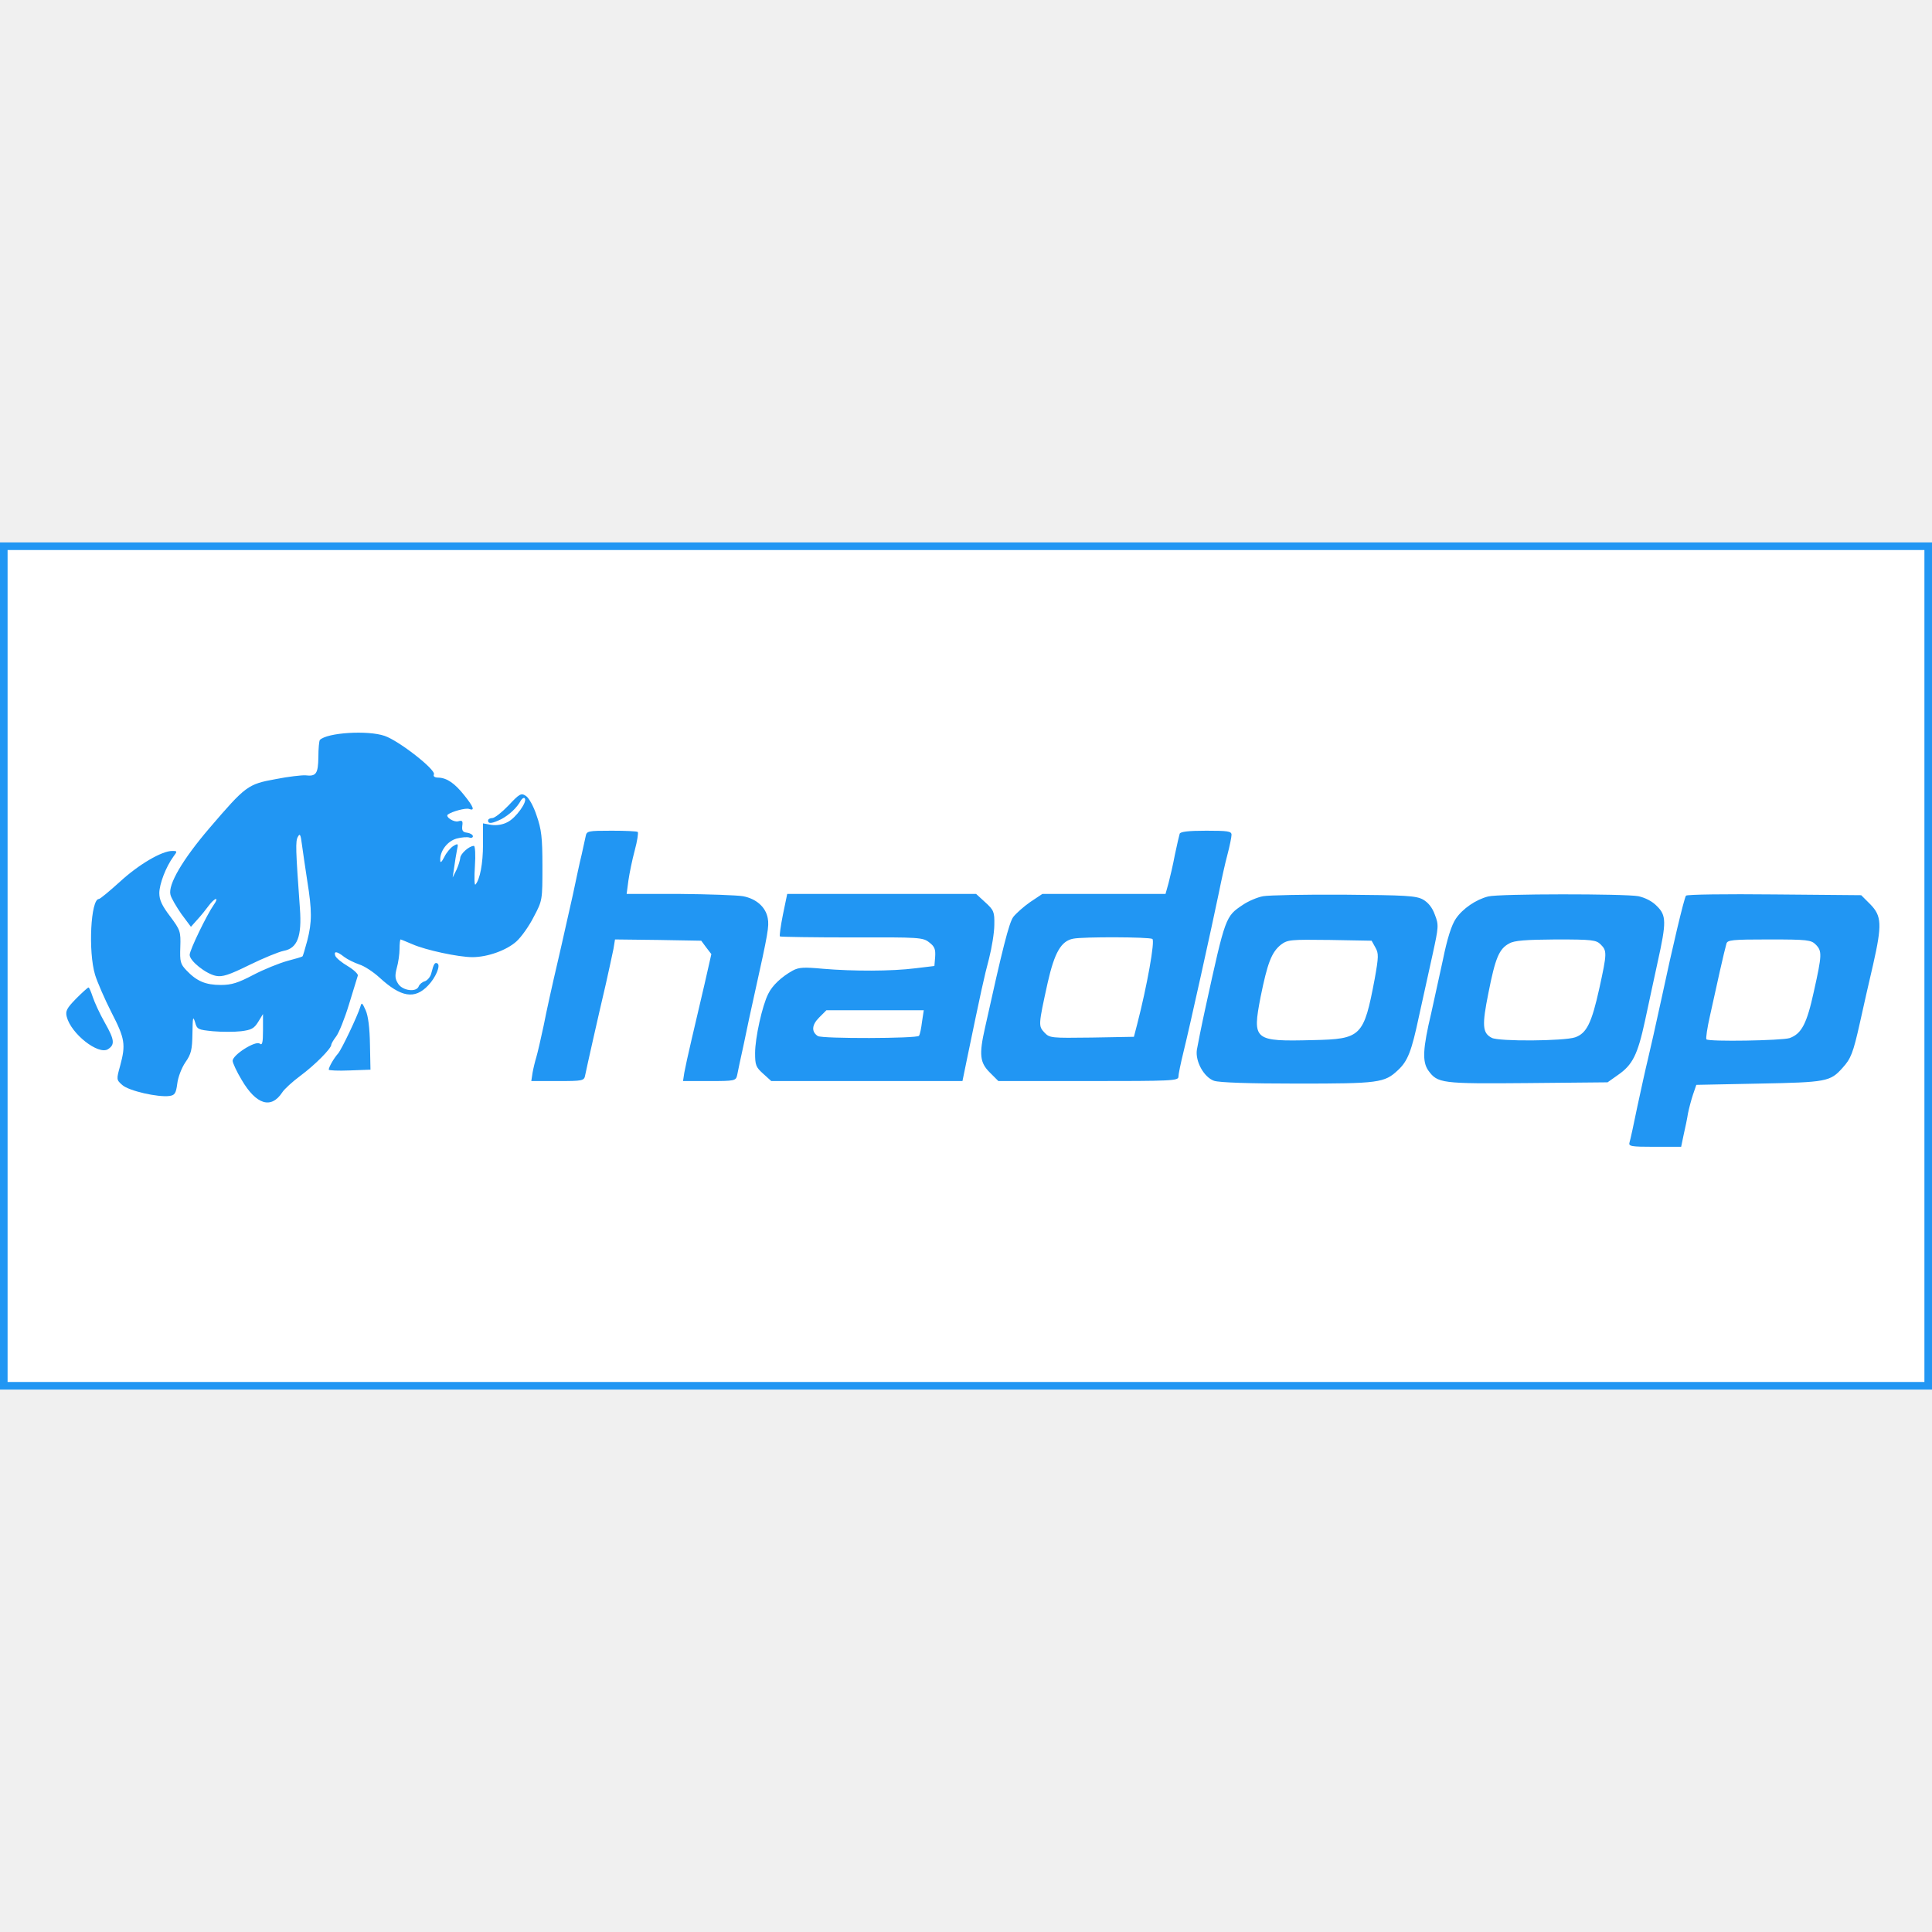
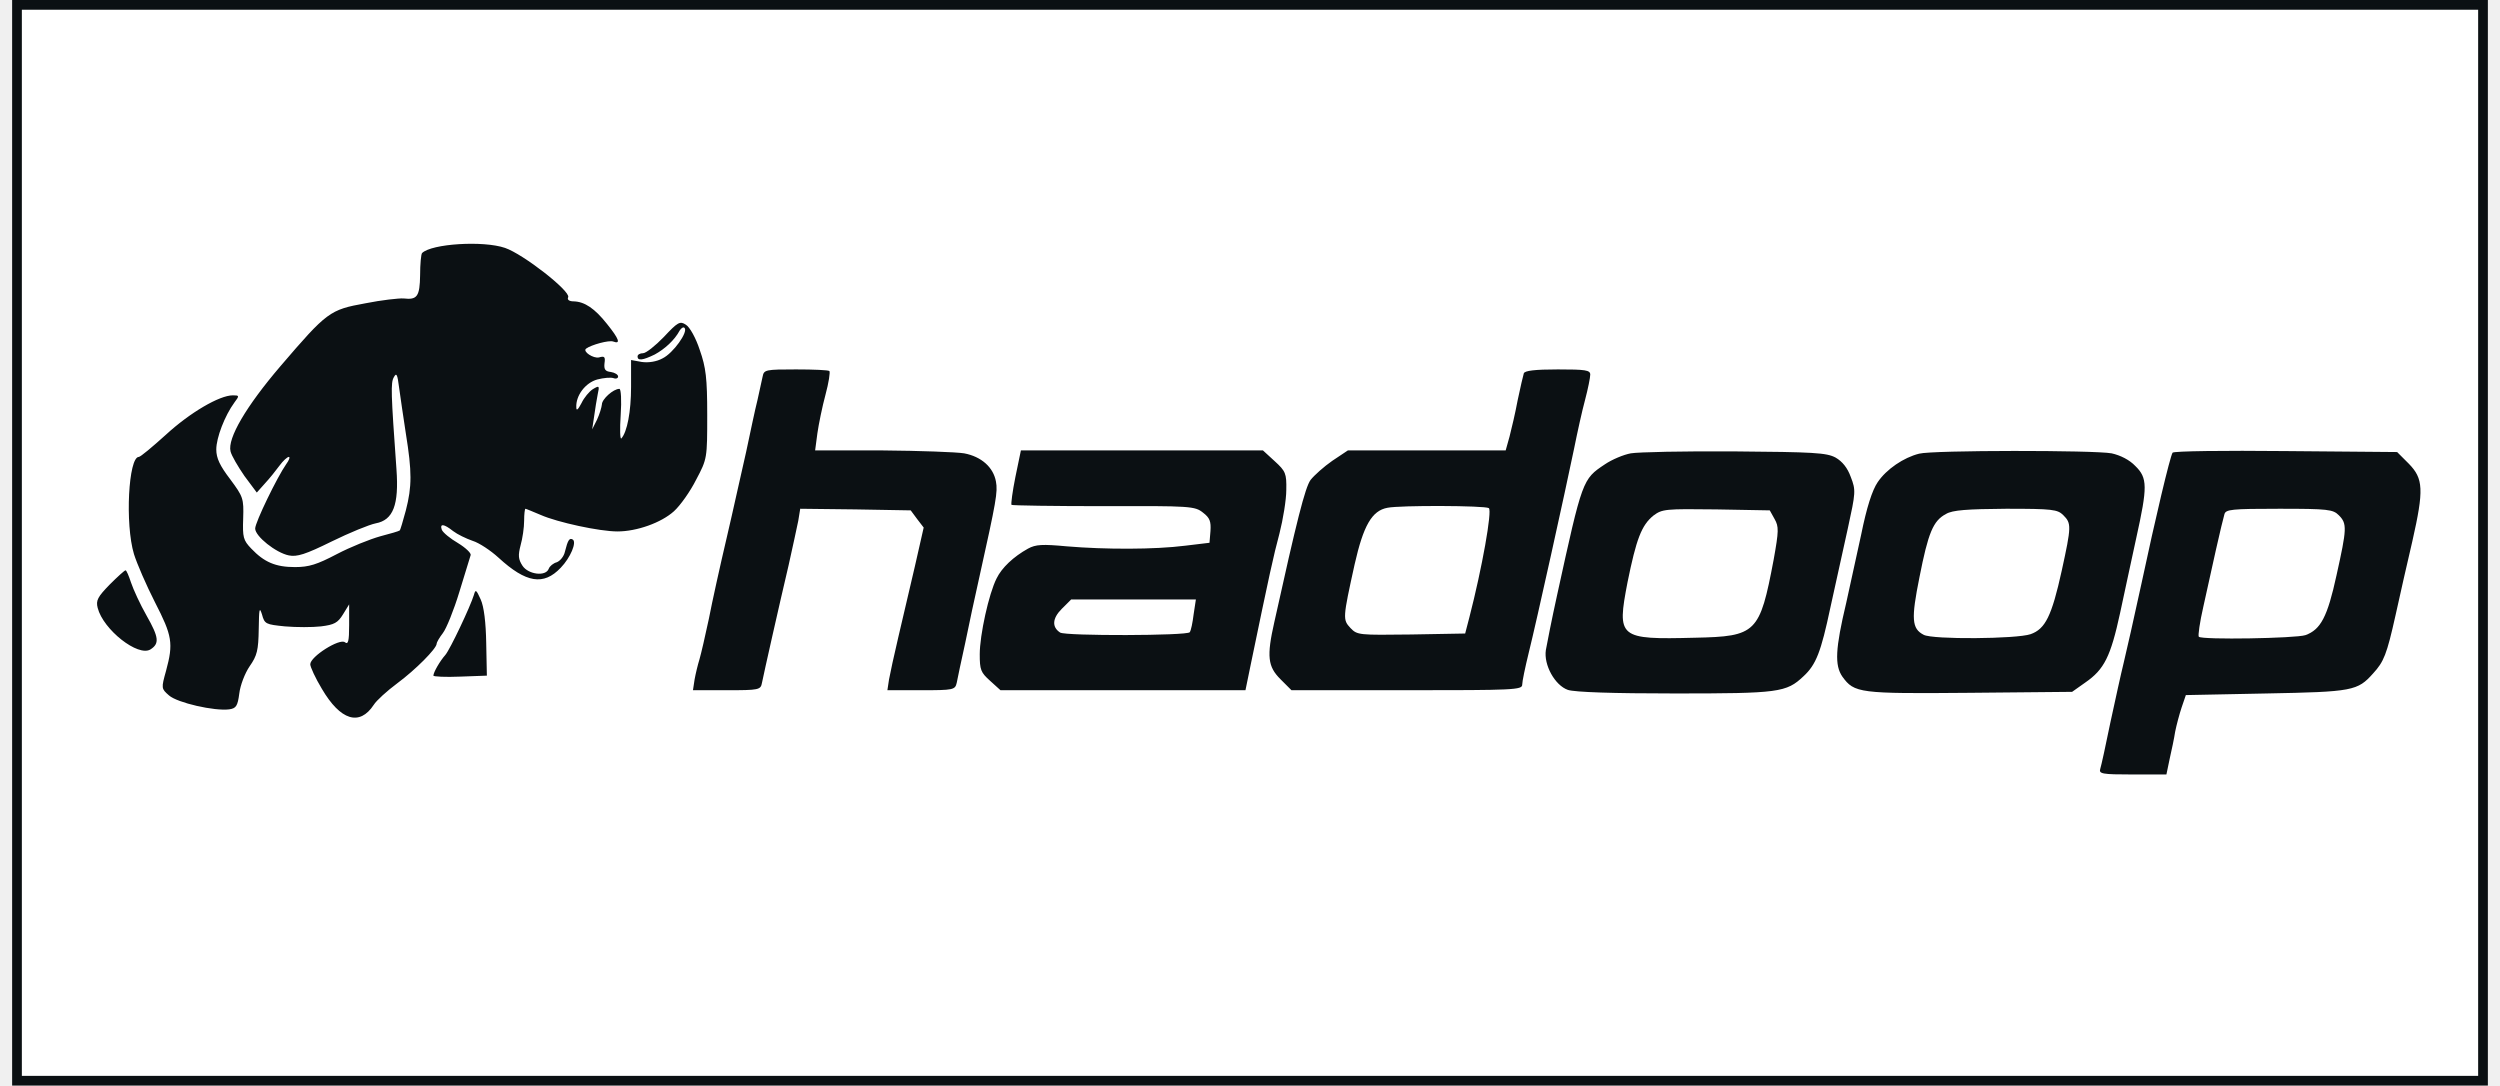
- <svg xmlns="http://www.w3.org/2000/svg" id="SvgjsSvg1001" width="288" height="288" version="1.1">
-   <defs id="SvgjsDefs1002" />
-   <g id="SvgjsG1008">
-     <svg version="1.0" viewBox="-3 -3 764 335" width="288" height="288">
-       <rect width="764" height="335" x="-3" y="-3" fill="#2196f3" stroke-width="0" rx="0" class="color2196f3 svgShape" />
-       <g transform="matrix(.1 0 0 -.1 0 329)" fill="#ffffff" class="color000 svgShape">
-         <path d="M0 1645 l0 -1645 3790 0 3790 0 0 1645 0 1645 -3790 0 -3790 0 0 -1645z m1491 910 c56 -19 202 -133 195 -152 -4 -8 3 -13 17 -13 34 -1 65 -22 103 -70 37 -46 43 -63 19 -54 -13 5 -68 -10 -84 -22 -11 -9 23 -31 40 -27 17 5 20 2 17 -18 -2 -19 2 -25 20 -27 12 -2 22 -8 22 -14 0 -5 -6 -8 -14 -5 -8 3 -31 1 -50 -4 -37 -10 -67 -50 -65 -86 0 -12 5 -8 16 13 8 17 24 36 35 43 20 12 21 11 15 -16 -3 -15 -8 -46 -11 -68 l-6 -40 15 30 c8 17 14 38 15 47 0 16 35 48 54 48 5 0 7 -36 4 -80 -3 -45 -2 -77 2 -73 18 20 30 83 30 159 l0 83 33 -6 c21 -3 46 1 64 11 33 16 80 82 68 94 -3 4 -10 0 -15 -8 -16 -30 -46 -57 -77 -74 -37 -18 -53 -20 -53 -6 0 6 8 10 17 10 9 0 38 23 64 50 43 46 50 50 68 38 12 -7 31 -41 43 -78 19 -54 23 -87 23 -200 0 -134 0 -136 -34 -200 -18 -36 -49 -80 -69 -98 -39 -35 -114 -62 -174 -62 -55 0 -185 28 -237 51 -24 10 -45 19 -47 19 -2 0 -4 -17 -4 -37 0 -21 -5 -55 -11 -76 -8 -31 -7 -43 6 -63 18 -27 72 -34 81 -9 3 8 14 17 25 20 10 4 22 18 25 33 9 36 14 43 24 37 13 -8 -7 -56 -37 -87 -53 -56 -107 -47 -192 31 -24 22 -60 46 -80 52 -20 7 -47 20 -60 30 -29 23 -42 24 -35 4 4 -9 26 -27 50 -41 23 -14 41 -31 39 -37 -2 -7 -18 -58 -35 -114 -17 -56 -40 -113 -51 -127 -10 -13 -19 -28 -19 -33 -1 -15 -64 -79 -122 -122 -31 -23 -64 -53 -72 -66 -44 -67 -103 -48 -160 49 -20 33 -36 68 -36 76 0 24 91 81 107 68 10 -8 13 3 13 53 l0 64 -19 -31 c-16 -26 -27 -32 -68 -37 -26 -3 -76 -3 -111 0 -59 6 -63 7 -71 37 -8 25 -9 17 -10 -45 -1 -66 -5 -82 -28 -115 -15 -22 -29 -59 -32 -84 -5 -39 -10 -46 -31 -49 -45 -6 -160 20 -186 43 -24 21 -24 22 -9 76 23 85 19 108 -34 211 -27 53 -56 120 -65 149 -28 93 -17 300 15 300 5 0 42 31 83 68 75 69 166 122 207 122 20 0 21 -1 5 -22 -30 -41 -56 -109 -56 -145 0 -27 11 -50 43 -92 40 -54 42 -59 40 -121 -2 -58 0 -67 25 -93 40 -42 75 -57 135 -57 43 0 68 8 129 40 42 22 102 46 134 55 31 8 58 16 60 18 2 1 10 29 19 62 19 74 19 119 0 237 -8 51 -17 115 -21 143 -5 40 -8 46 -16 31 -10 -17 -9 -48 8 -284 8 -110 -10 -157 -64 -167 -20 -4 -81 -29 -136 -56 -81 -40 -107 -48 -132 -43 -40 8 -104 59 -104 83 0 19 68 159 96 199 9 12 12 22 8 22 -5 0 -18 -12 -29 -27 -11 -15 -31 -40 -45 -55 l-25 -28 -38 51 c-20 29 -40 63 -43 76 -10 40 48 139 154 263 144 168 152 174 262 194 50 10 104 16 118 15 42 -5 50 6 51 72 0 34 3 65 6 68 29 29 189 39 256 16z m1001 -380 c3 -3 -2 -36 -12 -73 -10 -37 -21 -91 -25 -119 l-7 -53 209 0 c114 -1 227 -5 251 -9 53 -10 90 -43 98 -87 6 -32 1 -60 -51 -294 -13 -58 -33 -150 -44 -205 -12 -55 -24 -110 -26 -122 -5 -22 -10 -23 -110 -23 l-104 0 5 33 c3 17 16 77 29 132 13 55 36 153 51 218 l27 119 -20 26 -20 27 -170 3 -171 2 -6 -37 c-4 -21 -18 -83 -30 -138 -29 -123 -76 -332 -82 -362 -4 -22 -9 -23 -109 -23 l-104 0 5 33 c3 17 10 46 15 62 5 17 18 73 29 125 10 52 35 165 55 250 20 85 46 205 60 265 13 61 28 133 35 160 6 28 13 60 16 73 4 21 9 22 103 22 54 0 100 -2 103 -5z m2348 -11 c0 -9 -7 -44 -16 -78 -9 -33 -24 -101 -34 -151 -26 -126 -116 -534 -140 -630 -11 -45 -20 -88 -20 -98 0 -16 -26 -17 -356 -17 l-356 0 -34 34 c-39 39 -43 70 -19 176 69 312 95 416 112 439 11 14 41 41 67 59 l48 32 244 0 243 0 12 43 c6 23 18 74 25 112 8 39 17 76 19 83 3 8 33 12 105 12 85 0 100 -2 100 -16z m-974 -267 c34 -31 37 -38 36 -89 0 -30 -10 -91 -21 -134 -19 -71 -31 -126 -89 -406 l-16 -78 -378 0 -378 0 -32 29 c-29 26 -32 34 -32 82 0 59 28 187 52 234 16 33 52 67 97 92 24 13 44 14 120 7 118 -10 271 -10 365 2 l75 9 3 36 c2 30 -2 41 -23 57 -25 20 -38 21 -306 20 -154 0 -282 2 -285 4 -2 3 3 41 12 86 l17 82 374 0 373 0 36 -33z m1731 11 c21 -12 37 -32 47 -60 16 -41 15 -48 -9 -158 -14 -63 -38 -173 -54 -245 -29 -137 -44 -176 -83 -212 -53 -50 -76 -53 -396 -53 -193 0 -310 4 -331 11 -40 14 -75 77 -68 123 3 17 18 94 35 171 78 356 78 356 147 402 22 15 58 30 80 34 22 4 166 7 320 6 244 -2 284 -4 312 -19z m852 13 c27 -6 55 -20 73 -39 38 -37 38 -64 3 -222 -14 -63 -36 -168 -50 -232 -29 -134 -49 -174 -107 -214 l-41 -29 -316 -3 c-342 -3 -356 -1 -393 50 -24 35 -22 85 12 228 10 47 31 141 46 210 17 84 34 137 51 162 27 40 80 76 128 88 42 11 540 11 594 1z m917 -32 c45 -46 47 -80 11 -239 -15 -63 -38 -166 -52 -229 -27 -121 -36 -143 -69 -179 -48 -54 -63 -57 -329 -62 l-249 -5 -13 -38 c-7 -21 -16 -55 -20 -75 -3 -20 -11 -58 -17 -84 l-10 -48 -105 0 c-95 0 -104 2 -99 18 3 9 17 73 31 142 15 69 33 152 41 184 8 33 33 143 55 245 43 202 88 391 96 404 3 5 160 7 349 5 l344 -3 36 -36z m-7029 -367 c7 -21 28 -67 48 -102 38 -67 40 -86 12 -104 -38 -24 -146 61 -163 128 -6 23 0 34 37 72 24 24 46 44 49 44 3 0 10 -17 17 -38z m1096 -187 l2 -100 -82 -3 c-46 -2 -83 0 -83 3 0 10 20 45 37 64 15 18 77 149 88 185 5 18 7 17 21 -14 10 -22 16 -71 17 -135z" fill="#ffffff" class="color000 svgShape" />
-         <path d="M4214 1753c-48-9-74-55-101-174-37-168-37-171-13-197 21-22 26-22 187-20l167 3 13 50c39 151 71 330 60 337-12 8-275 9-313 1zM3209 1441c-29-29-31-56-5-73 16-11 394-10 400 1 4 5 9 30 12 55l7 46-192 0-193 0-29-29zM5035 1729c-37-30-53-73-80-206-33-172-28-177 208-171 190 4 200 14 243 241 16 89 16 102 3 125l-15 27-165 3c-158 2-167 1-194-19zM5938 1734c-40-21-55-58-82-195-26-129-24-159 13-178 27-15 287-13 330 2 45 16 65 55 96 196 30 137 30 146 5 171-18 18-33 20-177 20-120-1-165-4-185-16zM6797 1733c-7-23-41-174-65-285-11-48-17-90-14-93 10-10 299-5 329 5 47 17 68 56 96 185 32 144 33 159 7 185-18 18-33 20-184 20-148 0-165-2-169-17z" fill="#ffffff" class="color000 svgShape" />
-       </g>
-     </svg>
+ <svg xmlns="http://www.w3.org/2000/svg" version="1.0" width="80" height="34.738" viewBox="-3 -3 764 335" preserveAspectRatio="xMidYMid meet" transform="matrix(1, 0, 0, 1, 0, 0)">
+   <g id="deeditor_bgCarrier" stroke-width="0">
+     <rect id="dee_c_e" x="-3" y="-3" width="764" height="335" rx="0" fill="#0b1013" strokewidth="0" />
+   </g>
+   <g transform="translate(0,329) scale(0.1,-0.1)" fill="#ffffff" stroke="none">
+     <path d="M0 1645 l0 -1645 3790 0 3790 0 0 1645 0 1645 -3790 0 -3790 0 0 -1645z m1491 910 c56 -19 202 -133 195 -152 -4 -8 3 -13 17 -13 34 -1 65 -22 103 -70 37 -46 43 -63 19 -54 -13 5 -68 -10 -84 -22 -11 -9 23 -31 40 -27 17 5 20 2 17 -18 -2 -19 2 -25 20 -27 12 -2 22 -8 22 -14 0 -5 -6 -8 -14 -5 -8 3 -31 1 -50 -4 -37 -10 -67 -50 -65 -86 0 -12 5 -8 16 13 8 17 24 36 35 43 20 12 21 11 15 -16 -3 -15 -8 -46 -11 -68 l-6 -40 15 30 c8 17 14 38 15 47 0 16 35 48 54 48 5 0 7 -36 4 -80 -3 -45 -2 -77 2 -73 18 20 30 83 30 159 l0 83 33 -6 c21 -3 46 1 64 11 33 16 80 82 68 94 -3 4 -10 0 -15 -8 -16 -30 -46 -57 -77 -74 -37 -18 -53 -20 -53 -6 0 6 8 10 17 10 9 0 38 23 64 50 43 46 50 50 68 38 12 -7 31 -41 43 -78 19 -54 23 -87 23 -200 0 -134 0 -136 -34 -200 -18 -36 -49 -80 -69 -98 -39 -35 -114 -62 -174 -62 -55 0 -185 28 -237 51 -24 10 -45 19 -47 19 -2 0 -4 -17 -4 -37 0 -21 -5 -55 -11 -76 -8 -31 -7 -43 6 -63 18 -27 72 -34 81 -9 3 8 14 17 25 20 10 4 22 18 25 33 9 36 14 43 24 37 13 -8 -7 -56 -37 -87 -53 -56 -107 -47 -192 31 -24 22 -60 46 -80 52 -20 7 -47 20 -60 30 -29 23 -42 24 -35 4 4 -9 26 -27 50 -41 23 -14 41 -31 39 -37 -2 -7 -18 -58 -35 -114 -17 -56 -40 -113 -51 -127 -10 -13 -19 -28 -19 -33 -1 -15 -64 -79 -122 -122 -31 -23 -64 -53 -72 -66 -44 -67 -103 -48 -160 49 -20 33 -36 68 -36 76 0 24 91 81 107 68 10 -8 13 3 13 53 l0 64 -19 -31 c-16 -26 -27 -32 -68 -37 -26 -3 -76 -3 -111 0 -59 6 -63 7 -71 37 -8 25 -9 17 -10 -45 -1 -66 -5 -82 -28 -115 -15 -22 -29 -59 -32 -84 -5 -39 -10 -46 -31 -49 -45 -6 -160 20 -186 43 -24 21 -24 22 -9 76 23 85 19 108 -34 211 -27 53 -56 120 -65 149 -28 93 -17 300 15 300 5 0 42 31 83 68 75 69 166 122 207 122 20 0 21 -1 5 -22 -30 -41 -56 -109 -56 -145 0 -27 11 -50 43 -92 40 -54 42 -59 40 -121 -2 -58 0 -67 25 -93 40 -42 75 -57 135 -57 43 0 68 8 129 40 42 22 102 46 134 55 31 8 58 16 60 18 2 1 10 29 19 62 19 74 19 119 0 237 -8 51 -17 115 -21 143 -5 40 -8 46 -16 31 -10 -17 -9 -48 8 -284 8 -110 -10 -157 -64 -167 -20 -4 -81 -29 -136 -56 -81 -40 -107 -48 -132 -43 -40 8 -104 59 -104 83 0 19 68 159 96 199 9 12 12 22 8 22 -5 0 -18 -12 -29 -27 -11 -15 -31 -40 -45 -55 l-25 -28 -38 51 c-20 29 -40 63 -43 76 -10 40 48 139 154 263 144 168 152 174 262 194 50 10 104 16 118 15 42 -5 50 6 51 72 0 34 3 65 6 68 29 29 189 39 256 16z m1001 -380 c3 -3 -2 -36 -12 -73 -10 -37 -21 -91 -25 -119 l-7 -53 209 0 c114 -1 227 -5 251 -9 53 -10 90 -43 98 -87 6 -32 1 -60 -51 -294 -13 -58 -33 -150 -44 -205 -12 -55 -24 -110 -26 -122 -5 -22 -10 -23 -110 -23 l-104 0 5 33 c3 17 16 77 29 132 13 55 36 153 51 218 l27 119 -20 26 -20 27 -170 3 -171 2 -6 -37 c-4 -21 -18 -83 -30 -138 -29 -123 -76 -332 -82 -362 -4 -22 -9 -23 -109 -23 l-104 0 5 33 c3 17 10 46 15 62 5 17 18 73 29 125 10 52 35 165 55 250 20 85 46 205 60 265 13 61 28 133 35 160 6 28 13 60 16 73 4 21 9 22 103 22 54 0 100 -2 103 -5z m2348 -11 c0 -9 -7 -44 -16 -78 -9 -33 -24 -101 -34 -151 -26 -126 -116 -534 -140 -630 -11 -45 -20 -88 -20 -98 0 -16 -26 -17 -356 -17 l-356 0 -34 34 c-39 39 -43 70 -19 176 69 312 95 416 112 439 11 14 41 41 67 59 l48 32 244 0 243 0 12 43 c6 23 18 74 25 112 8 39 17 76 19 83 3 8 33 12 105 12 85 0 100 -2 100 -16z m-974 -267 c34 -31 37 -38 36 -89 0 -30 -10 -91 -21 -134 -19 -71 -31 -126 -89 -406 l-16 -78 -378 0 -378 0 -32 29 c-29 26 -32 34 -32 82 0 59 28 187 52 234 16 33 52 67 97 92 24 13 44 14 120 7 118 -10 271 -10 365 2 l75 9 3 36 c2 30 -2 41 -23 57 -25 20 -38 21 -306 20 -154 0 -282 2 -285 4 -2 3 3 41 12 86 l17 82 374 0 373 0 36 -33z m1731 11 c21 -12 37 -32 47 -60 16 -41 15 -48 -9 -158 -14 -63 -38 -173 -54 -245 -29 -137 -44 -176 -83 -212 -53 -50 -76 -53 -396 -53 -193 0 -310 4 -331 11 -40 14 -75 77 -68 123 3 17 18 94 35 171 78 356 78 356 147 402 22 15 58 30 80 34 22 4 166 7 320 6 244 -2 284 -4 312 -19z m852 13 c27 -6 55 -20 73 -39 38 -37 38 -64 3 -222 -14 -63 -36 -168 -50 -232 -29 -134 -49 -174 -107 -214 l-41 -29 -316 -3 c-342 -3 -356 -1 -393 50 -24 35 -22 85 12 228 10 47 31 141 46 210 17 84 34 137 51 162 27 40 80 76 128 88 42 11 540 11 594 1z m917 -32 c45 -46 47 -80 11 -239 -15 -63 -38 -166 -52 -229 -27 -121 -36 -143 -69 -179 -48 -54 -63 -57 -329 -62 l-249 -5 -13 -38 c-7 -21 -16 -55 -20 -75 -3 -20 -11 -58 -17 -84 l-10 -48 -105 0 c-95 0 -104 2 -99 18 3 9 17 73 31 142 15 69 33 152 41 184 8 33 33 143 55 245 43 202 88 391 96 404 3 5 160 7 349 5 l344 -3 36 -36z m-7029 -367 c7 -21 28 -67 48 -102 38 -67 40 -86 12 -104 -38 -24 -146 61 -163 128 -6 23 0 34 37 72 24 24 46 44 49 44 3 0 10 -17 17 -38z m1096 -187 l2 -100 -82 -3 c-46 -2 -83 0 -83 3 0 10 20 45 37 64 15 18 77 149 88 185 5 18 7 17 21 -14 10 -22 16 -71 17 -135z" fill="#ffffff" />
+     <path d="M4214 1753 c-48 -9 -74 -55 -101 -174 -37 -168 -37 -171 -13 -197 21 -22 26 -22 187 -20 l167 3 13 50 c39 151 71 330 60 337 -12 8 -275 9 -313 1z" fill="#ffffff" />
+     <path d="M3209 1441 c-29 -29 -31 -56 -5 -73 16 -11 394 -10 400 1 4 5 9 30 12 55 l7 46 -192 0 -193 0 -29 -29z" fill="#ffffff" />
+     <path d="M5035 1729 c-37 -30 -53 -73 -80 -206 -33 -172 -28 -177 208 -171 190 4 200 14 243 241 16 89 16 102 3 125 l-15 27 -165 3 c-158 2 -167 1 -194 -19z" fill="#ffffff" />
+     <path d="M5938 1734 c-40 -21 -55 -58 -82 -195 -26 -129 -24 -159 13 -178 27 -15 287 -13 330 2 45 16 65 55 96 196 30 137 30 146 5 171 -18 18 -33 20 -177 20 -120 -1 -165 -4 -185 -16z" fill="#ffffff" />
+     <path d="M6797 1733 c-7 -23 -41 -174 -65 -285 -11 -48 -17 -90 -14 -93 10 -10 299 -5 329 5 47 17 68 56 96 185 32 144 33 159 7 185 -18 18 -33 20 -184 20 -148 0 -165 -2 -169 -17z" fill="#ffffff" />
  </g>
</svg>
